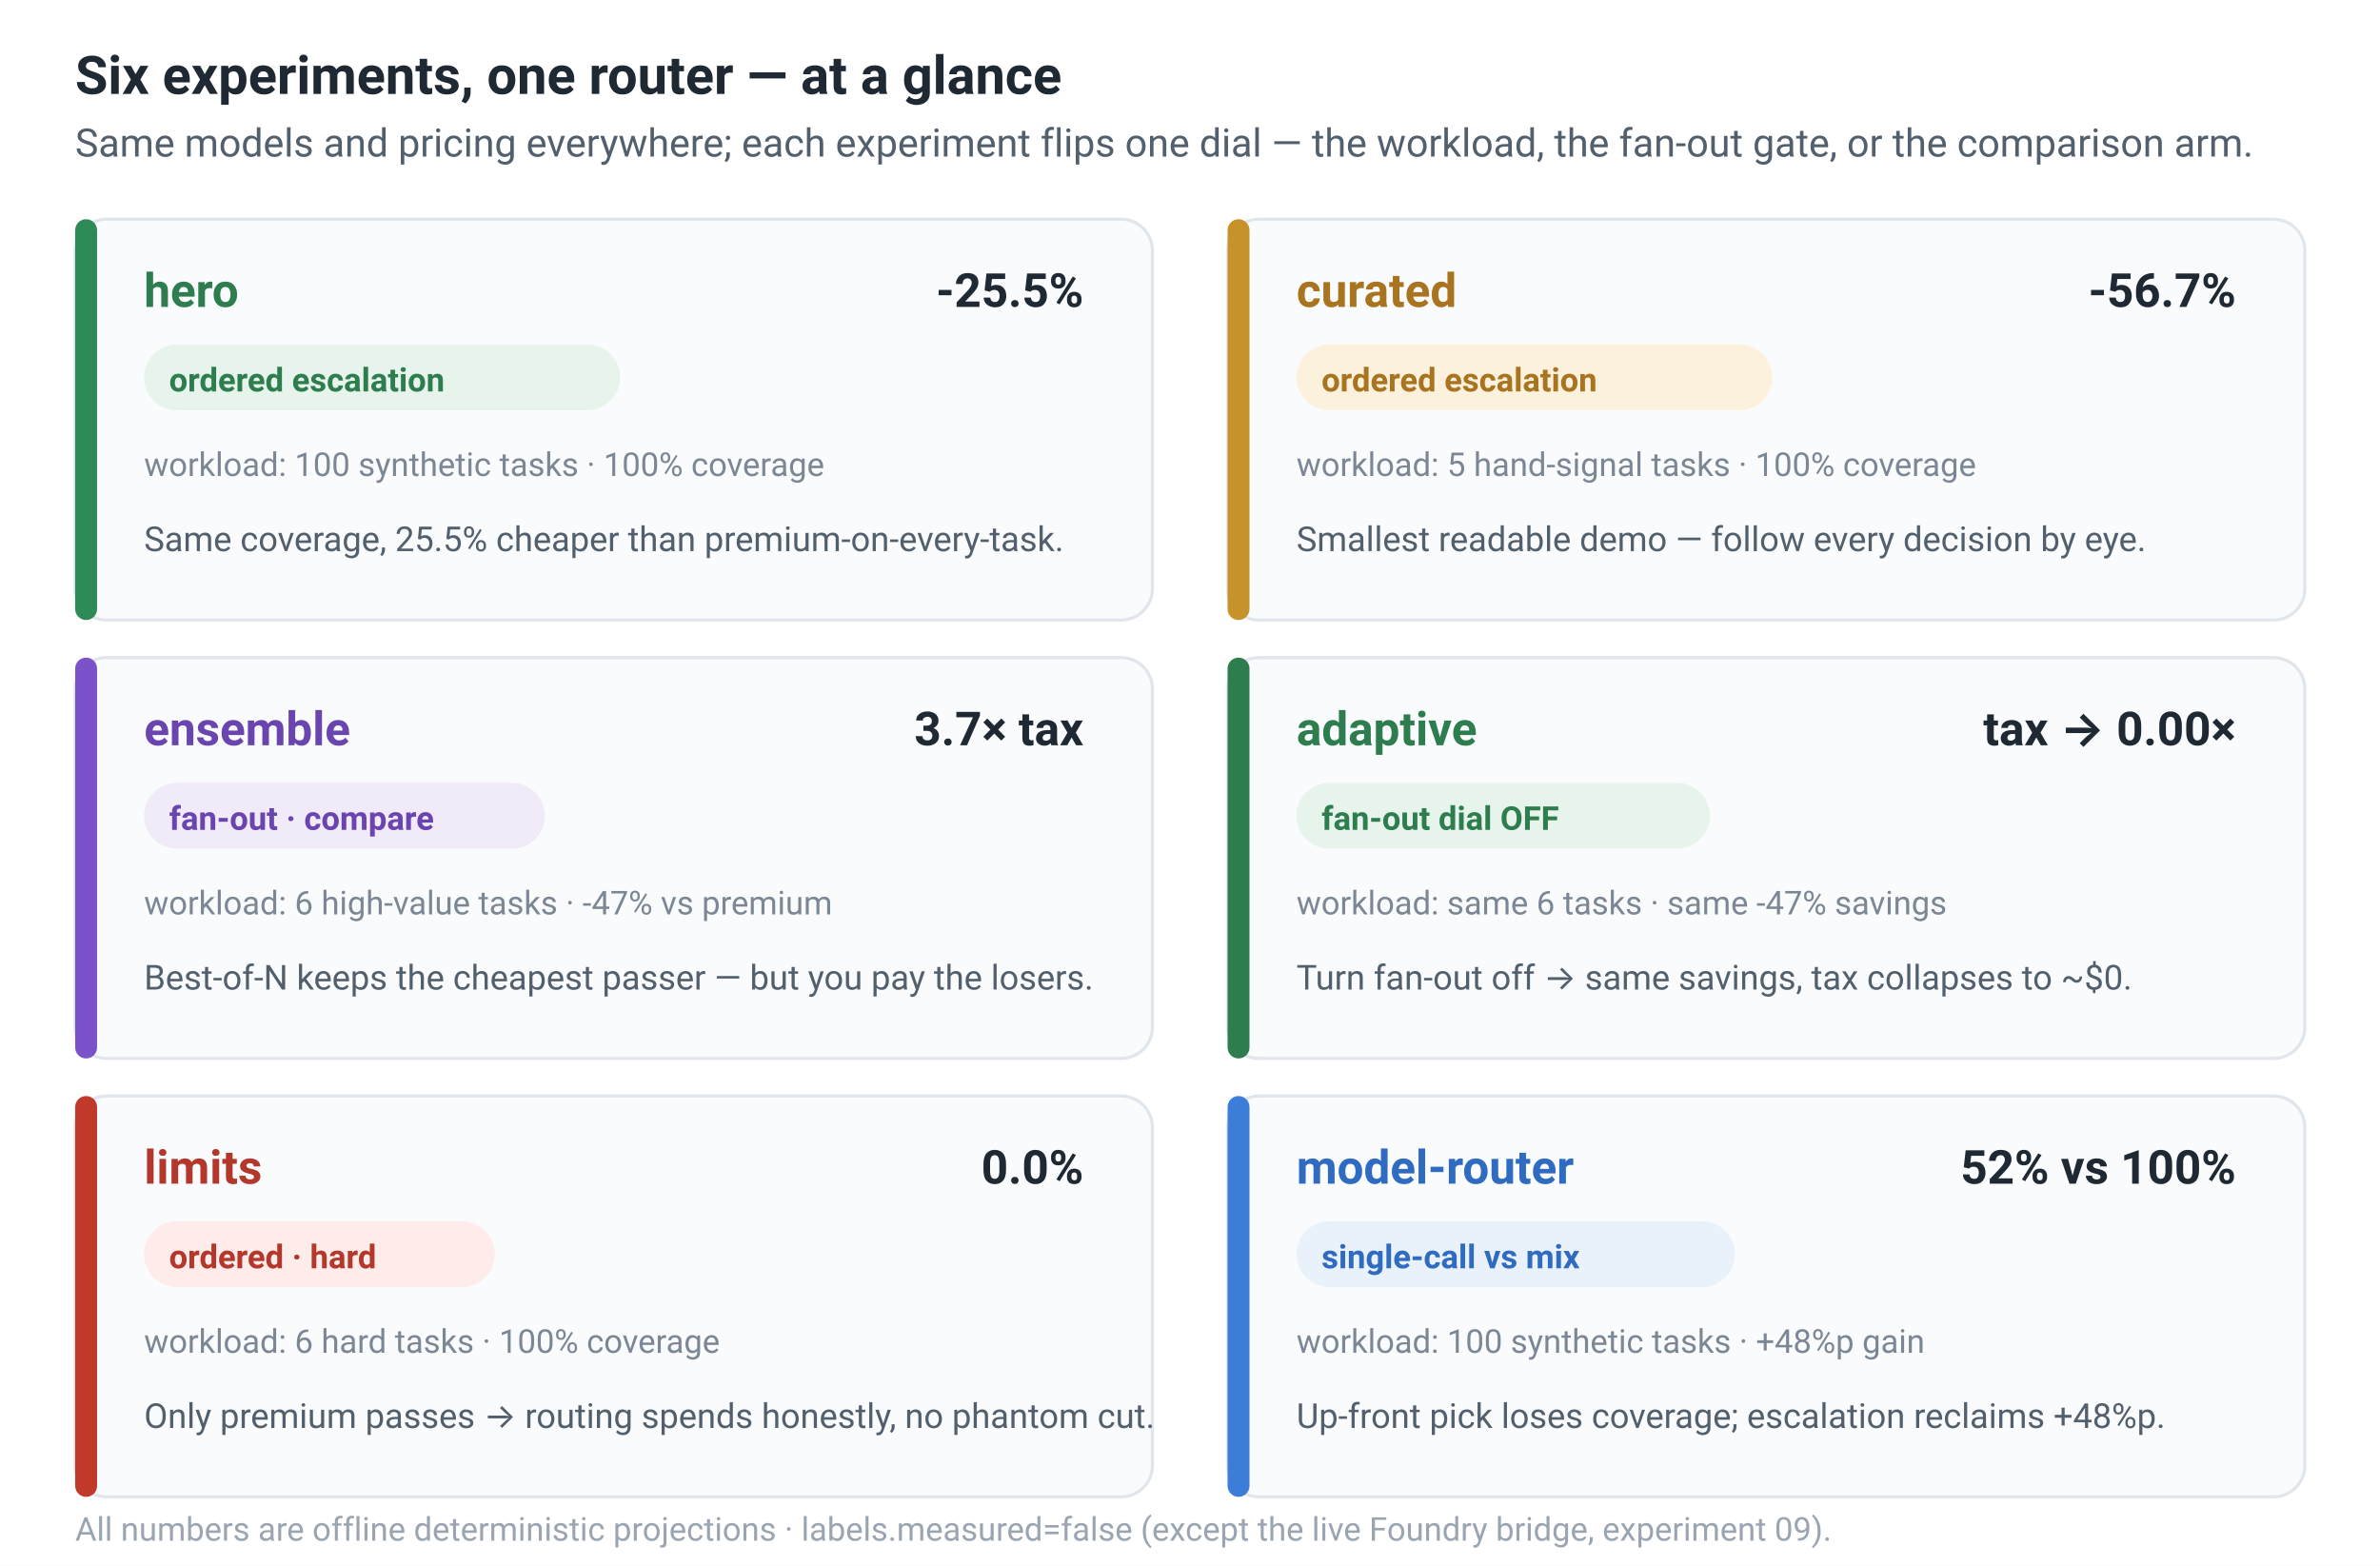
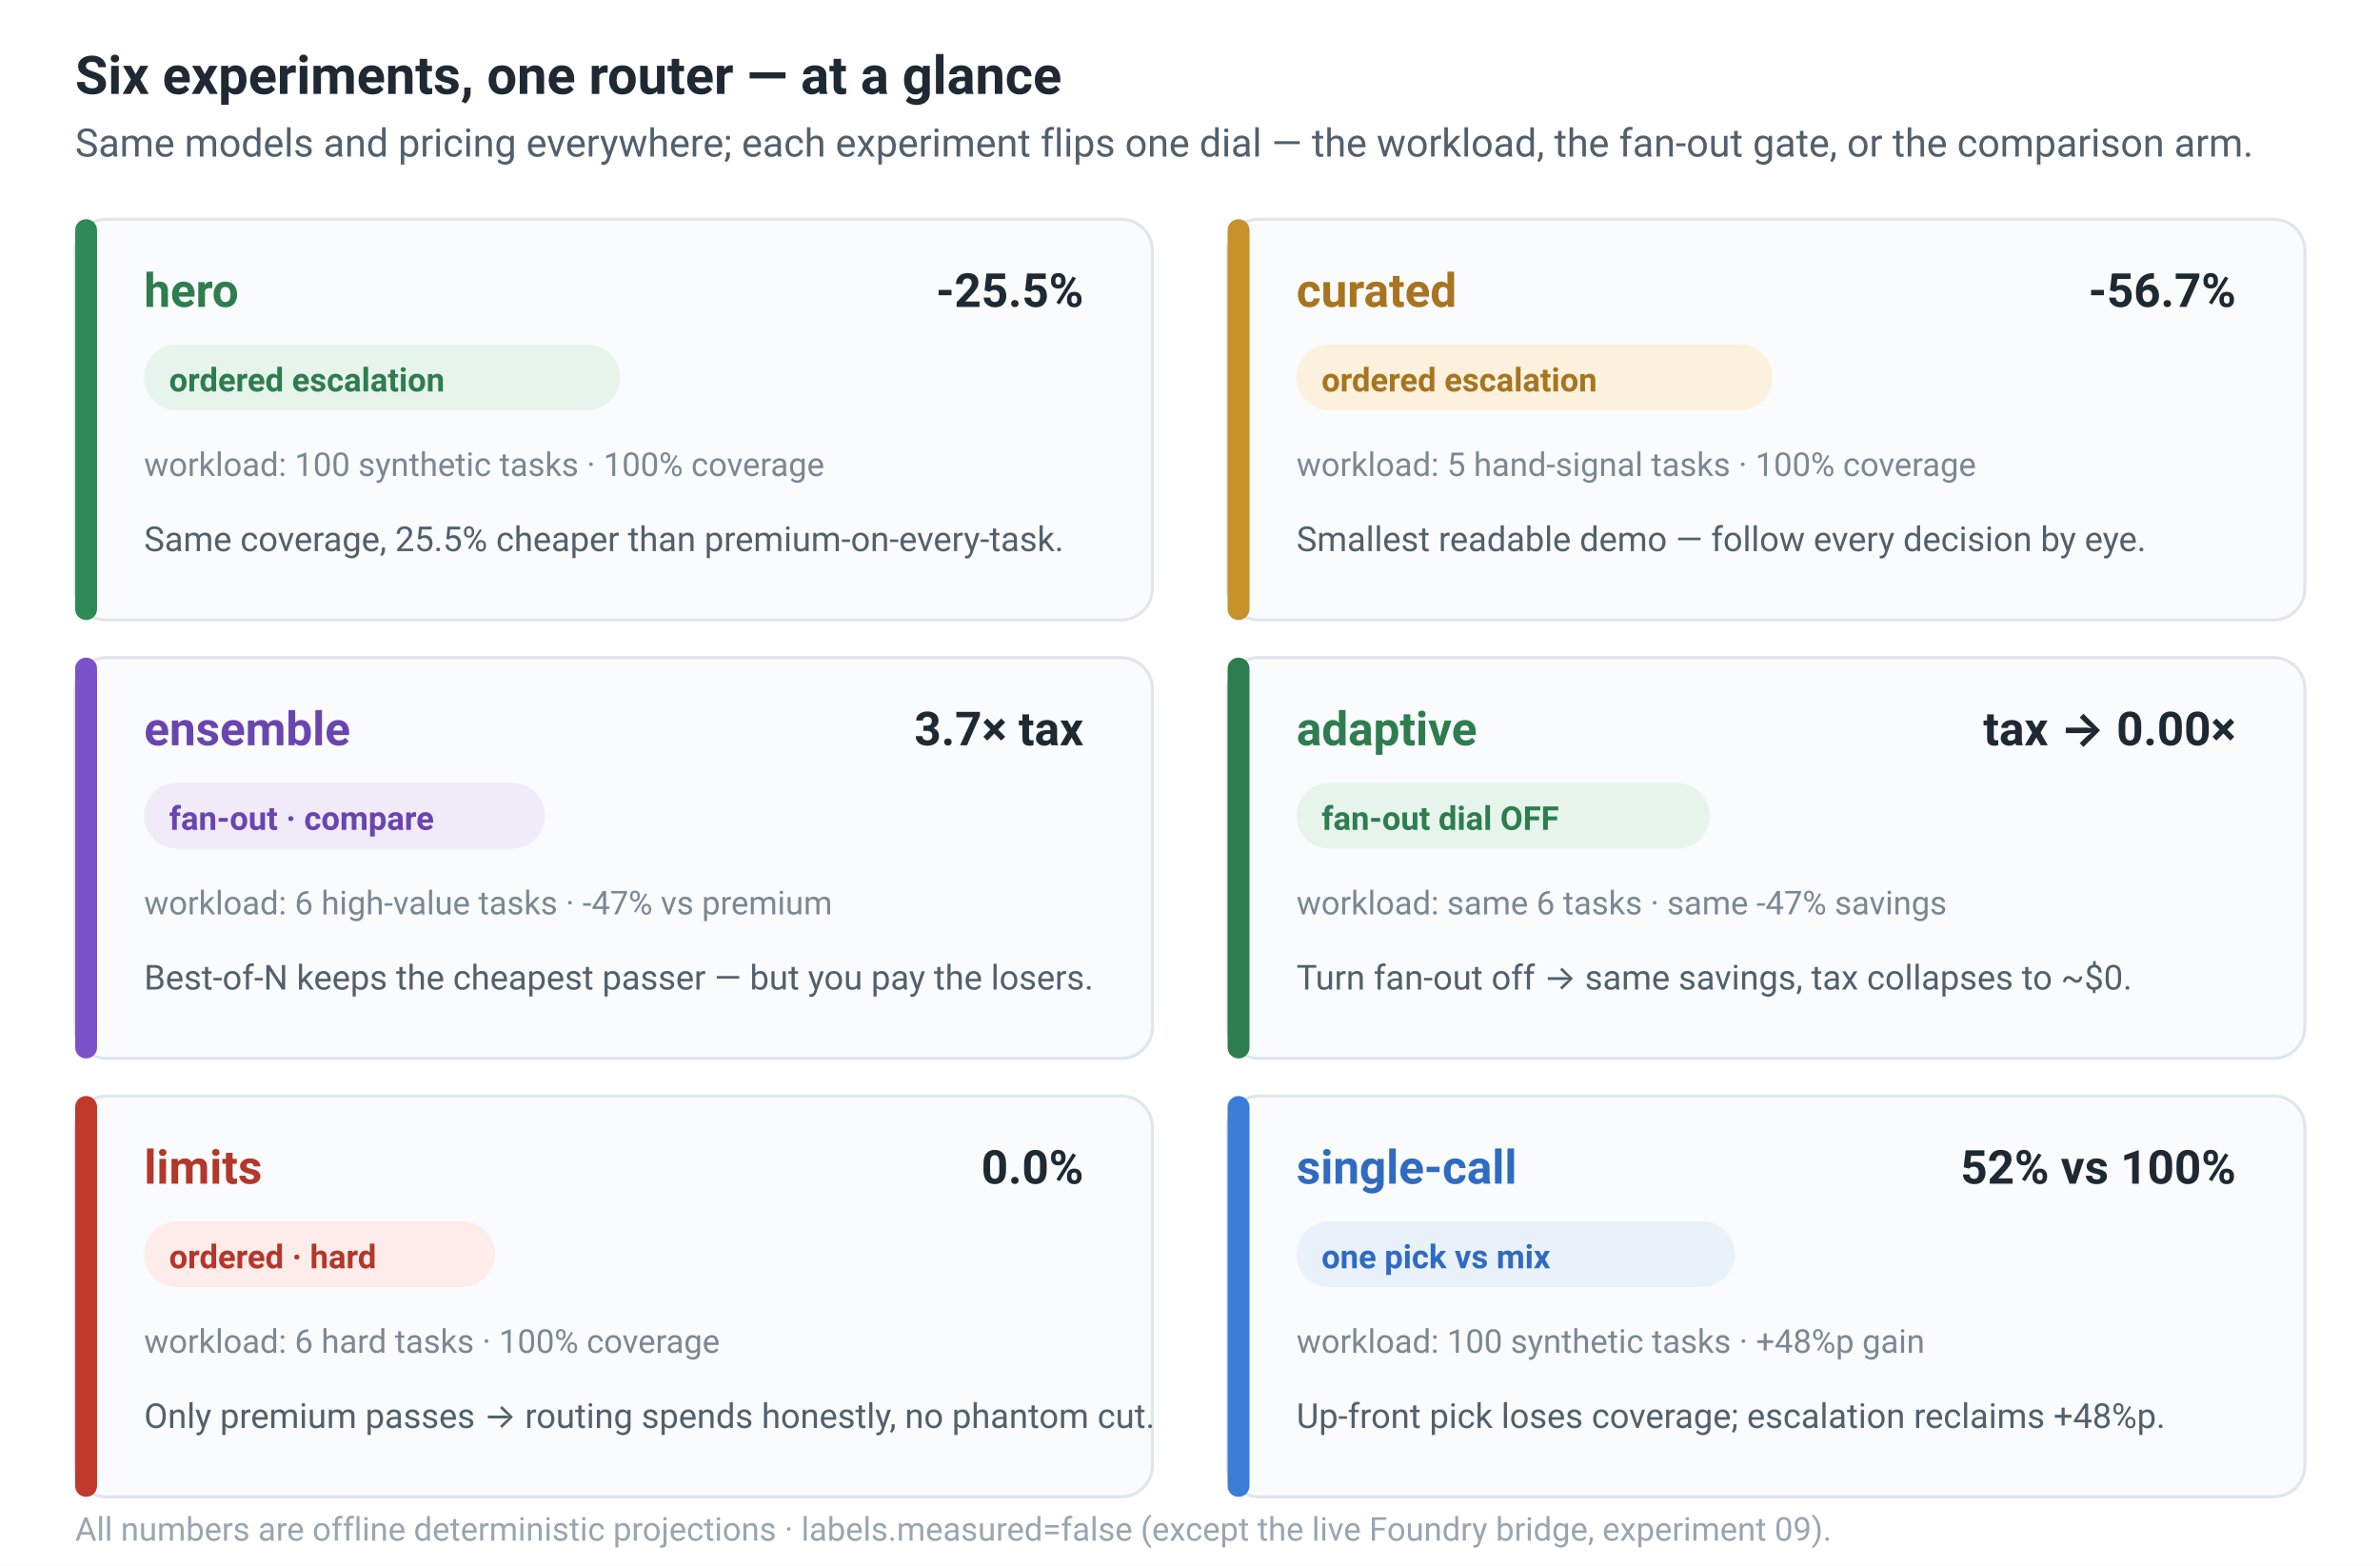
- <svg xmlns="http://www.w3.org/2000/svg" width="760" height="500" viewBox="0 0 760 500" font-family="-apple-system, BlinkMacSystemFont, 'Segoe UI', Roboto, sans-serif" role="img" aria-label="Six experiments at a glance: hero and curated use ordered escalation, ensemble uses fan-out, adaptive turns fan-out off, limits shows the honest floor, model-router compares single-call to the escalating mix">
+ <svg xmlns="http://www.w3.org/2000/svg" width="760" height="500" viewBox="0 0 760 500" font-family="-apple-system, BlinkMacSystemFont, 'Segoe UI', Roboto, sans-serif" role="img" aria-label="Six experiments at a glance: hero and curated use ordered escalation, ensemble uses fan-out, adaptive turns fan-out off, limits shows the honest floor, single-call compares one up-front pick to the escalating mix">
  <rect x="0" y="0" width="760" height="500" fill="#ffffff" />
  <text x="24" y="30" font-size="17" font-weight="700" fill="#1f2933">Six experiments, one router — at a glance</text>
  <text x="24" y="50" font-size="12.5" fill="#52606d">Same models and pricing everywhere; each experiment flips one dial — the workload, the fan-out gate, or the comparison arm.</text>
  <g>
    <rect x="24" y="70" width="344" height="128" rx="10" fill="#fafbfc" stroke="#e1e6ec" />
    <rect x="24" y="70" width="7" height="128" rx="3.5" fill="#2e8b57" />
    <text x="46" y="98" font-size="15" font-weight="700" fill="#2e7d4f">hero</text>
    <text x="346" y="98" font-size="15" font-weight="700" fill="#1f2933" text-anchor="end">-25.5%</text>
    <rect x="46" y="110" width="152" height="21" rx="10.5" fill="#e6f4ec" />
    <text x="54" y="125" font-size="10.5" font-weight="700" fill="#2e7d4f">ordered escalation</text>
    <text x="46" y="152" font-size="10.5" fill="#7b8794">workload: 100 synthetic tasks · 100% coverage</text>
    <text x="46" y="176" font-size="11" fill="#52606d">Same coverage, 25.5% cheaper than premium-on-every-task.</text>
  </g>
  <g>
    <rect x="392" y="70" width="344" height="128" rx="10" fill="#fafbfc" stroke="#e1e6ec" />
    <rect x="392" y="70" width="7" height="128" rx="3.5" fill="#c8922b" />
    <text x="414" y="98" font-size="15" font-weight="700" fill="#a9741f">curated</text>
    <text x="714" y="98" font-size="15" font-weight="700" fill="#1f2933" text-anchor="end">-56.7%</text>
    <rect x="414" y="110" width="152" height="21" rx="10.5" fill="#fbf1dd" />
    <text x="422" y="125" font-size="10.5" font-weight="700" fill="#a9741f">ordered escalation</text>
    <text x="414" y="152" font-size="10.5" fill="#7b8794">workload: 5 hand-signal tasks · 100% coverage</text>
    <text x="414" y="176" font-size="11" fill="#52606d">Smallest readable demo — follow every decision by eye.</text>
  </g>
  <g>
    <rect x="24" y="210" width="344" height="128" rx="10" fill="#fafbfc" stroke="#e1e6ec" />
    <rect x="24" y="210" width="7" height="128" rx="3.5" fill="#7b52c9" />
    <text x="46" y="238" font-size="15" font-weight="700" fill="#6a45b0">ensemble</text>
    <text x="346" y="238" font-size="15" font-weight="700" fill="#1f2933" text-anchor="end">3.7× tax</text>
    <rect x="46" y="250" width="128" height="21" rx="10.5" fill="#f0eaf9" />
    <text x="54" y="265" font-size="10.5" font-weight="700" fill="#6a45b0">fan-out · compare</text>
    <text x="46" y="292" font-size="10.5" fill="#7b8794">workload: 6 high-value tasks · -47% vs premium</text>
    <text x="46" y="316" font-size="11" fill="#52606d">Best-of-N keeps the cheapest passer — but you pay the losers.</text>
  </g>
  <g>
    <rect x="392" y="210" width="344" height="128" rx="10" fill="#fafbfc" stroke="#e1e6ec" />
    <rect x="392" y="210" width="7" height="128" rx="3.5" fill="#2e7d4f" />
    <text x="414" y="238" font-size="15" font-weight="700" fill="#2e7d4f">adaptive</text>
    <text x="714" y="238" font-size="15" font-weight="700" fill="#1f2933" text-anchor="end">tax → 0.00×</text>
    <rect x="414" y="250" width="132" height="21" rx="10.5" fill="#e6f4ec" />
    <text x="422" y="265" font-size="10.5" font-weight="700" fill="#2e7d4f">fan-out dial OFF</text>
    <text x="414" y="292" font-size="10.5" fill="#7b8794">workload: same 6 tasks · same -47% savings</text>
    <text x="414" y="316" font-size="11" fill="#52606d">Turn fan-out off → same savings, tax collapses to ~$0.</text>
  </g>
  <g>
    <rect x="24" y="350" width="344" height="128" rx="10" fill="#fafbfc" stroke="#e1e6ec" />
    <rect x="24" y="350" width="7" height="128" rx="3.5" fill="#c0392b" />
    <text x="46" y="378" font-size="15" font-weight="700" fill="#b3372a">limits</text>
    <text x="346" y="378" font-size="15" font-weight="700" fill="#1f2933" text-anchor="end">0.0%</text>
    <rect x="46" y="390" width="112" height="21" rx="10.5" fill="#fdecea" />
    <text x="54" y="405" font-size="10.5" font-weight="700" fill="#b3372a">ordered · hard</text>
    <text x="46" y="432" font-size="10.5" fill="#7b8794">workload: 6 hard tasks · 100% coverage</text>
    <text x="46" y="456" font-size="11" fill="#52606d">Only premium passes → routing spends honestly, no phantom cut.</text>
  </g>
  <g>
    <rect x="392" y="350" width="344" height="128" rx="10" fill="#fafbfc" stroke="#e1e6ec" />
    <rect x="392" y="350" width="7" height="128" rx="3.5" fill="#3b7dd8" />
-     <text x="414" y="378" font-size="15" font-weight="700" fill="#2f6bc0">model-router</text>
+     <text x="414" y="378" font-size="15" font-weight="700" fill="#2f6bc0">single-call</text>
    <text x="714" y="378" font-size="15" font-weight="700" fill="#1f2933" text-anchor="end">52% vs 100%</text>
    <rect x="414" y="390" width="140" height="21" rx="10.5" fill="#e9f1fb" />
-     <text x="422" y="405" font-size="10.5" font-weight="700" fill="#2f6bc0">single-call vs mix</text>
+     <text x="422" y="405" font-size="10.5" font-weight="700" fill="#2f6bc0">one pick vs mix</text>
    <text x="414" y="432" font-size="10.5" fill="#7b8794">workload: 100 synthetic tasks · +48%p gain</text>
    <text x="414" y="456" font-size="11" fill="#52606d">Up-front pick loses coverage; escalation reclaims +48%p.</text>
  </g>
  <text x="24" y="492" font-size="10.5" fill="#9aa5b1">All numbers are offline deterministic projections · labels.measured=false (except the live Foundry bridge, experiment 09).</text>
</svg>
